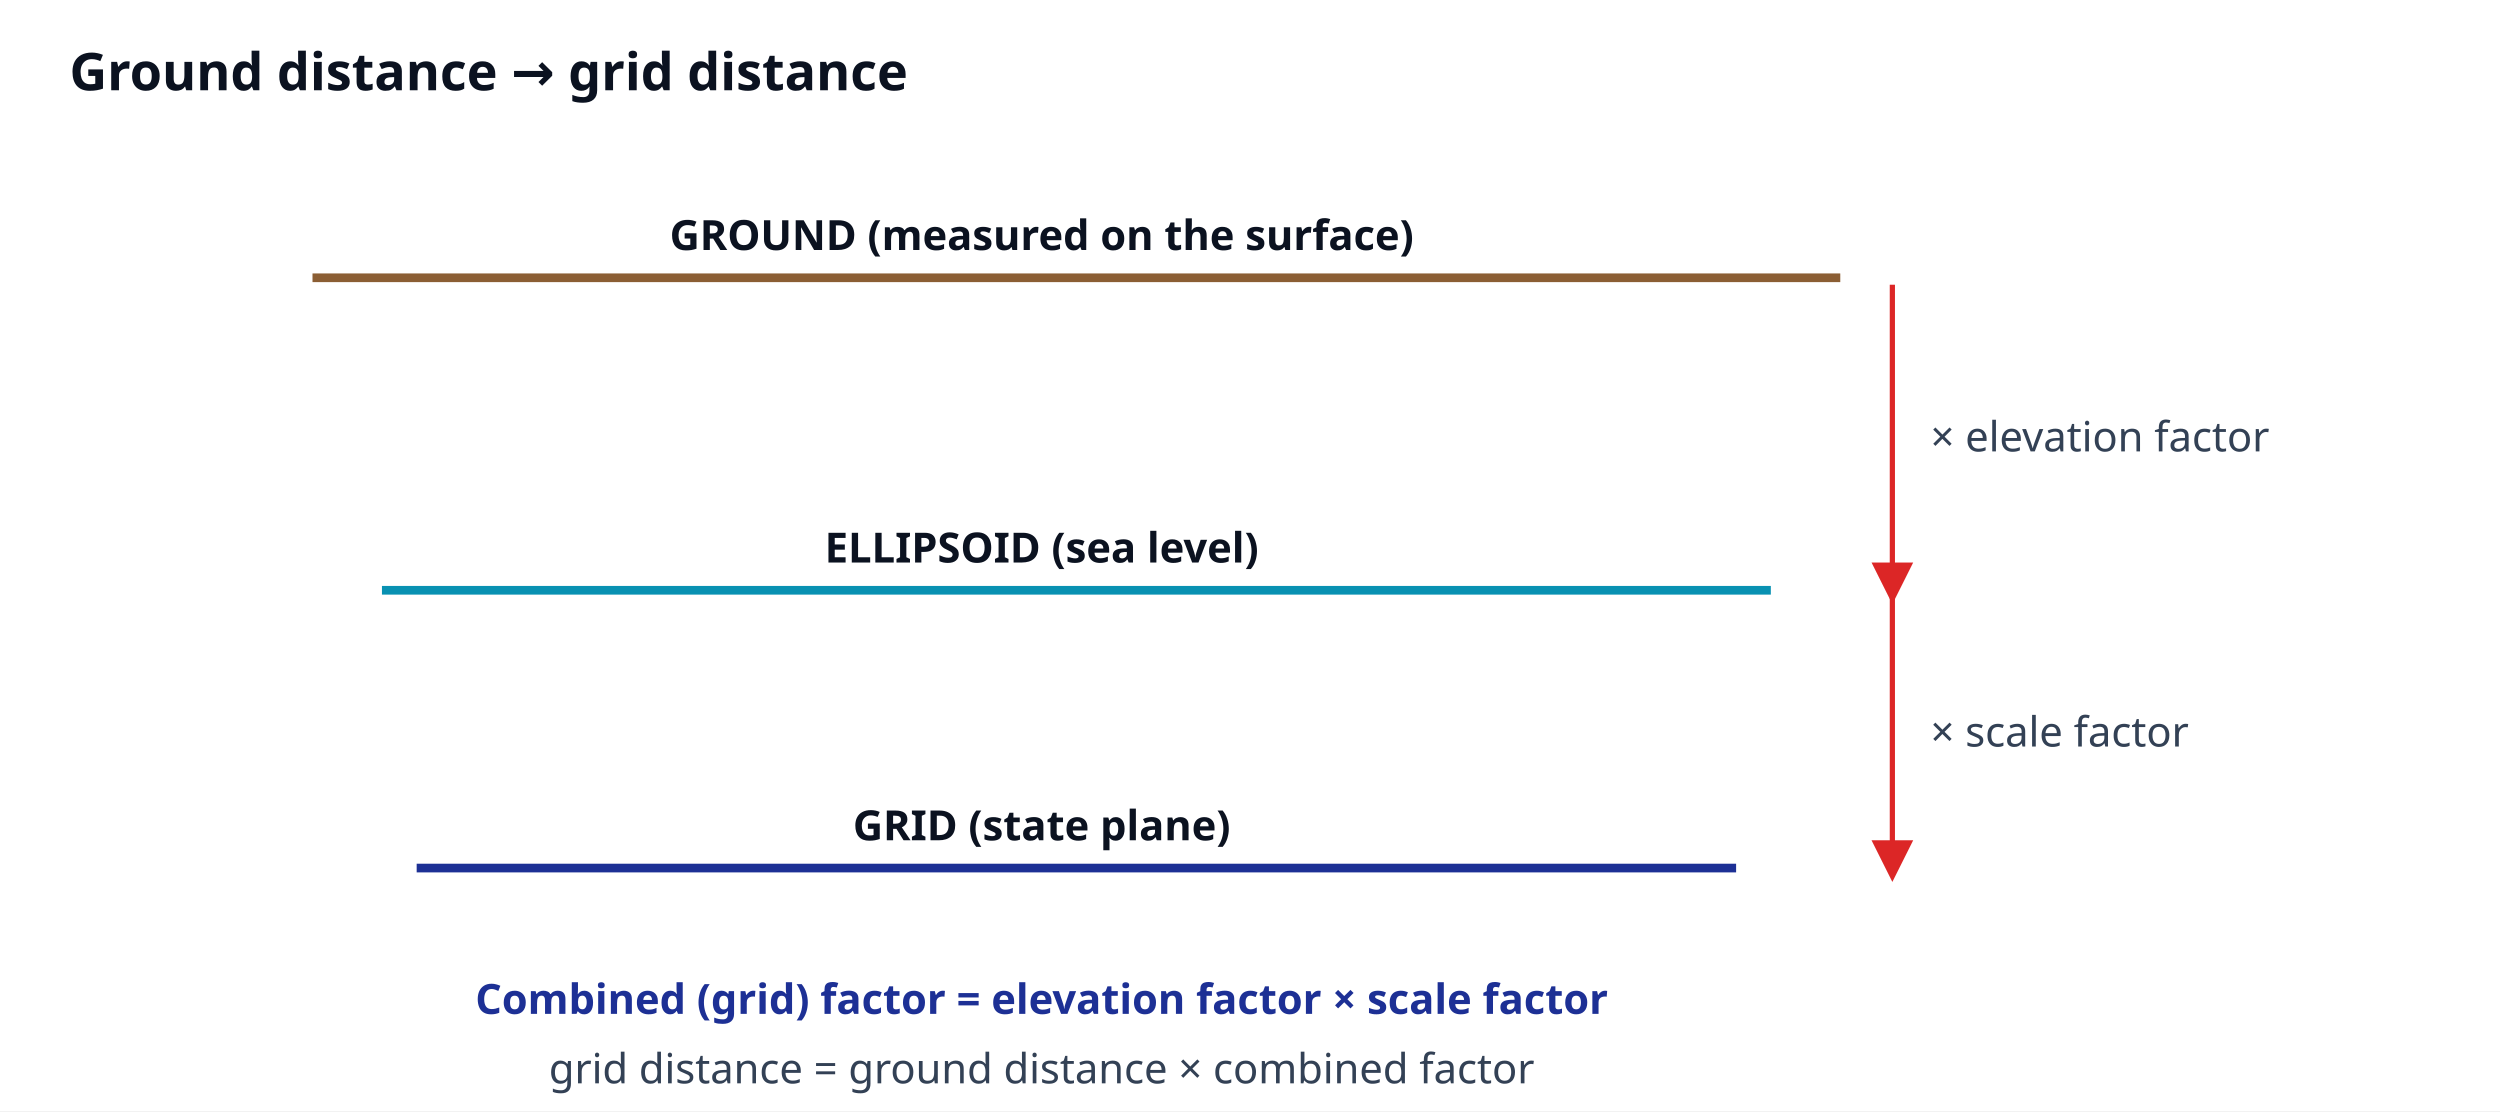
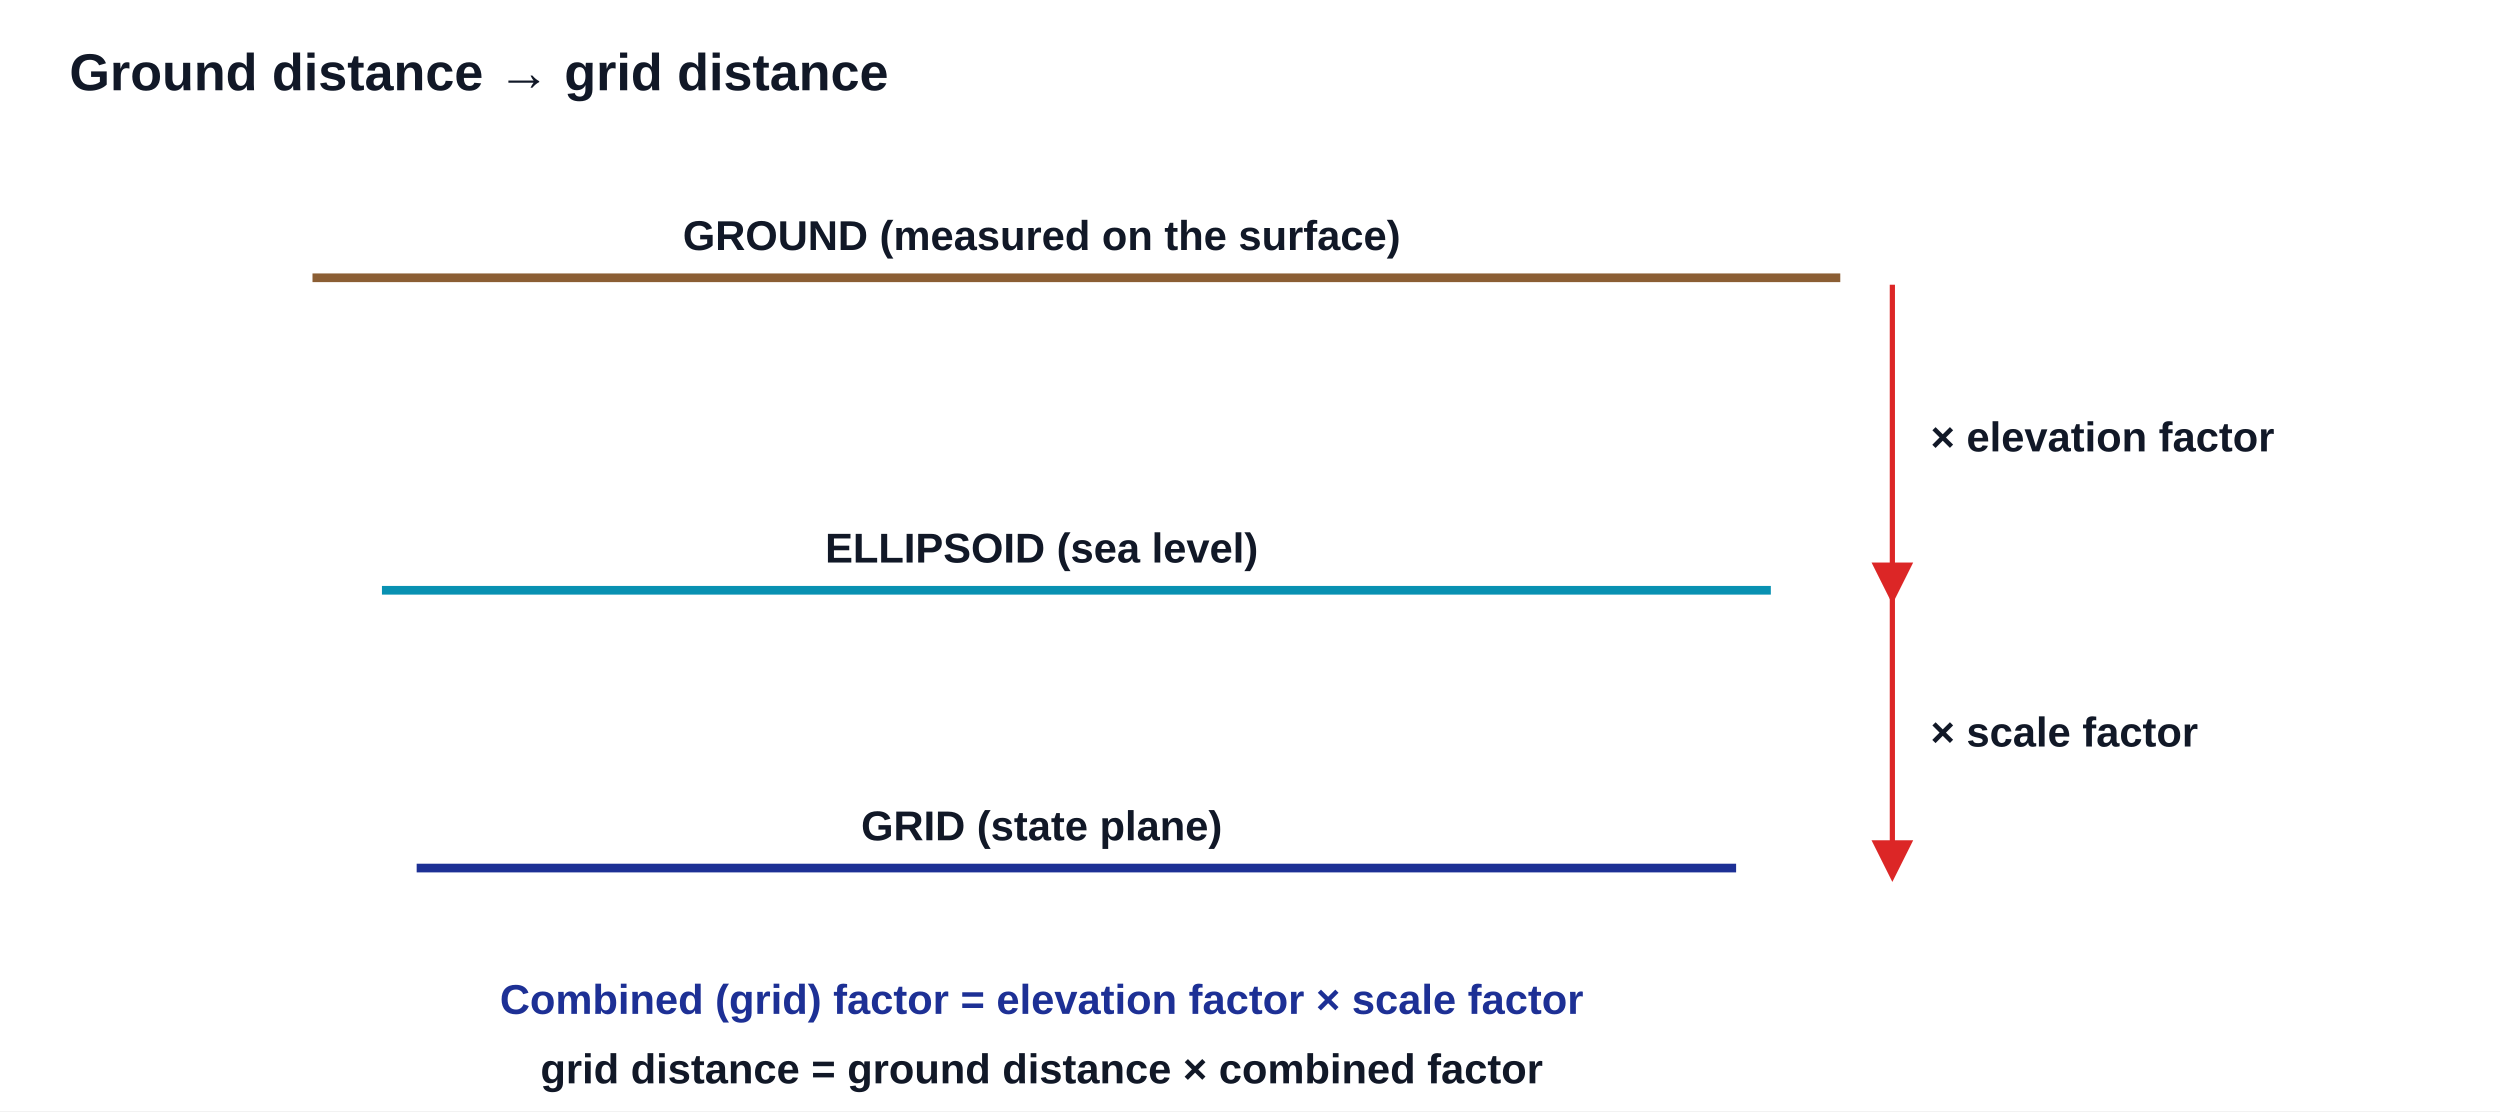
<svg xmlns="http://www.w3.org/2000/svg" viewBox="0 0 720 320" role="img" aria-label="Grid versus ground distance: the ground distance is scaled to the ellipsoid by the elevation factor, and the ellipsoid distance is scaled to the state-plane grid by the scale factor; the product is the combined factor.">
-   <style>
-     .ttl{font:700 15px 'Segoe UI',sans-serif;fill:#0b1220}
+   <style>text{stroke:none;paint-order:fill}
+     .ttl{font:700 15px Arial,Helvetica,sans-serif;fill:#111827}
    .lvl{stroke-width:2.5;fill:none}
    .g1{stroke:#8b5e34}
    .g2{stroke:#0891b2}
    .g3{stroke:#1d3095}
-     .lblb{font:700 12px 'Segoe UI',sans-serif;fill:#0b1220}
-     .lab{font:12px 'Segoe UI',sans-serif;fill:#334155}
-     .f{font:600 12px 'Segoe UI',sans-serif;fill:#1d3095}
+     .lblb{font:700 12px Arial,Helvetica,sans-serif;fill:#111827}
+     .lab{font:700 12px Arial,Helvetica,sans-serif;fill:#111827}
+     .f{font:700 12px Arial,Helvetica,sans-serif;fill:#1d3095}
    .arr{stroke:#dc2626;stroke-width:1.5}
  </style>
  <rect width="720" height="320" fill="#ffffff" />
  <text class="ttl" x="20" y="26">Ground distance → grid distance</text>
  <line class="lvl g1" x1="90" y1="80" x2="530" y2="80" />
  <text class="lblb" x="300" y="72" text-anchor="middle" fill="#8b5e34">GROUND (measured on the surface)</text>
  <line class="lvl g2" x1="110" y1="170" x2="510" y2="170" />
  <text class="lblb" x="300" y="162" text-anchor="middle" fill="#0891b2">ELLIPSOID (sea level)</text>
  <line class="lvl g3" x1="120" y1="250" x2="500" y2="250" />
  <text class="lblb" x="300" y="242" text-anchor="middle" fill="#1d3095">GRID (state plane)</text>
  <line class="arr" x1="545" y1="82" x2="545" y2="168" marker-end="url(#a)" />
  <line class="arr" x1="545" y1="172" x2="545" y2="248" marker-end="url(#a)" />
  <defs>
    <marker id="a" markerWidth="8" markerHeight="8" refX="4" refY="4" orient="auto">
      <path d="M0,0 L8,4 L0,8 Z" fill="#dc2626" />
    </marker>
  </defs>
  <text class="lab" x="556" y="130" fill="#dc2626">× elevation factor</text>
  <text class="lab" x="556" y="215" fill="#dc2626">× scale factor</text>
  <text class="f" x="300" y="292" text-anchor="middle">Combined (grid) factor = elevation factor × scale factor</text>
  <text class="lab" x="300" y="312" text-anchor="middle">grid distance = ground distance × combined factor</text>
</svg>
